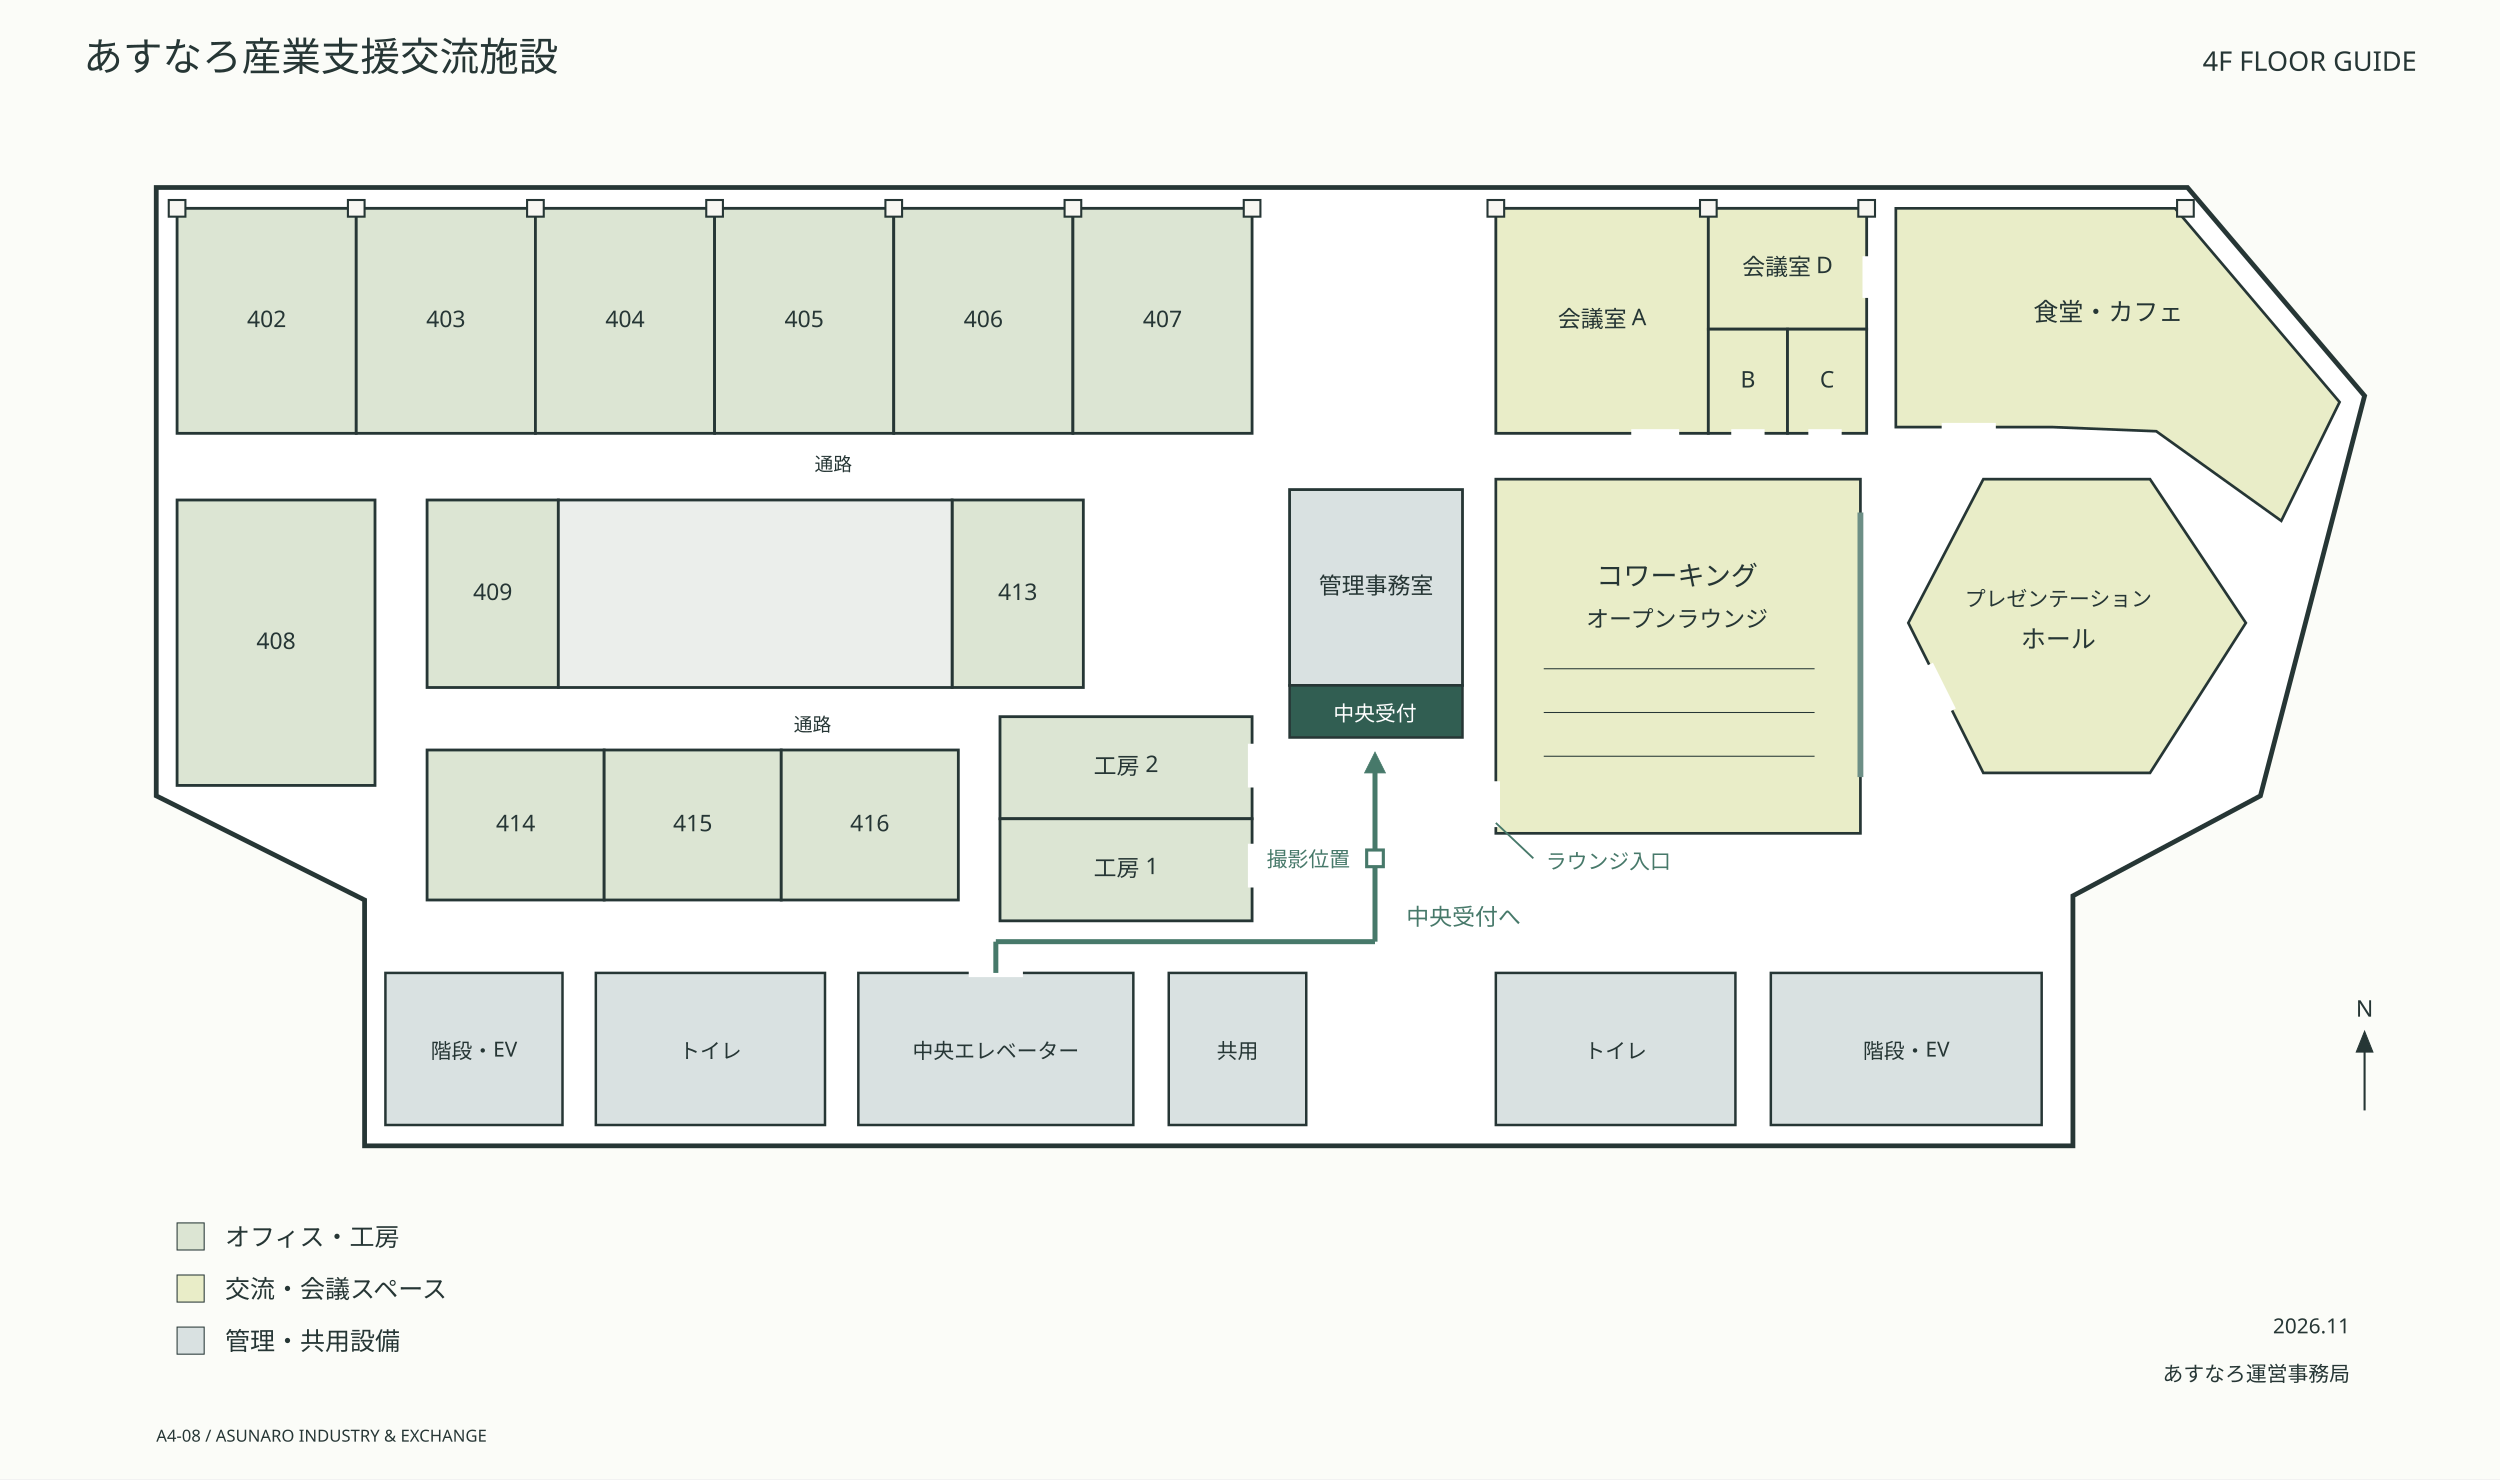
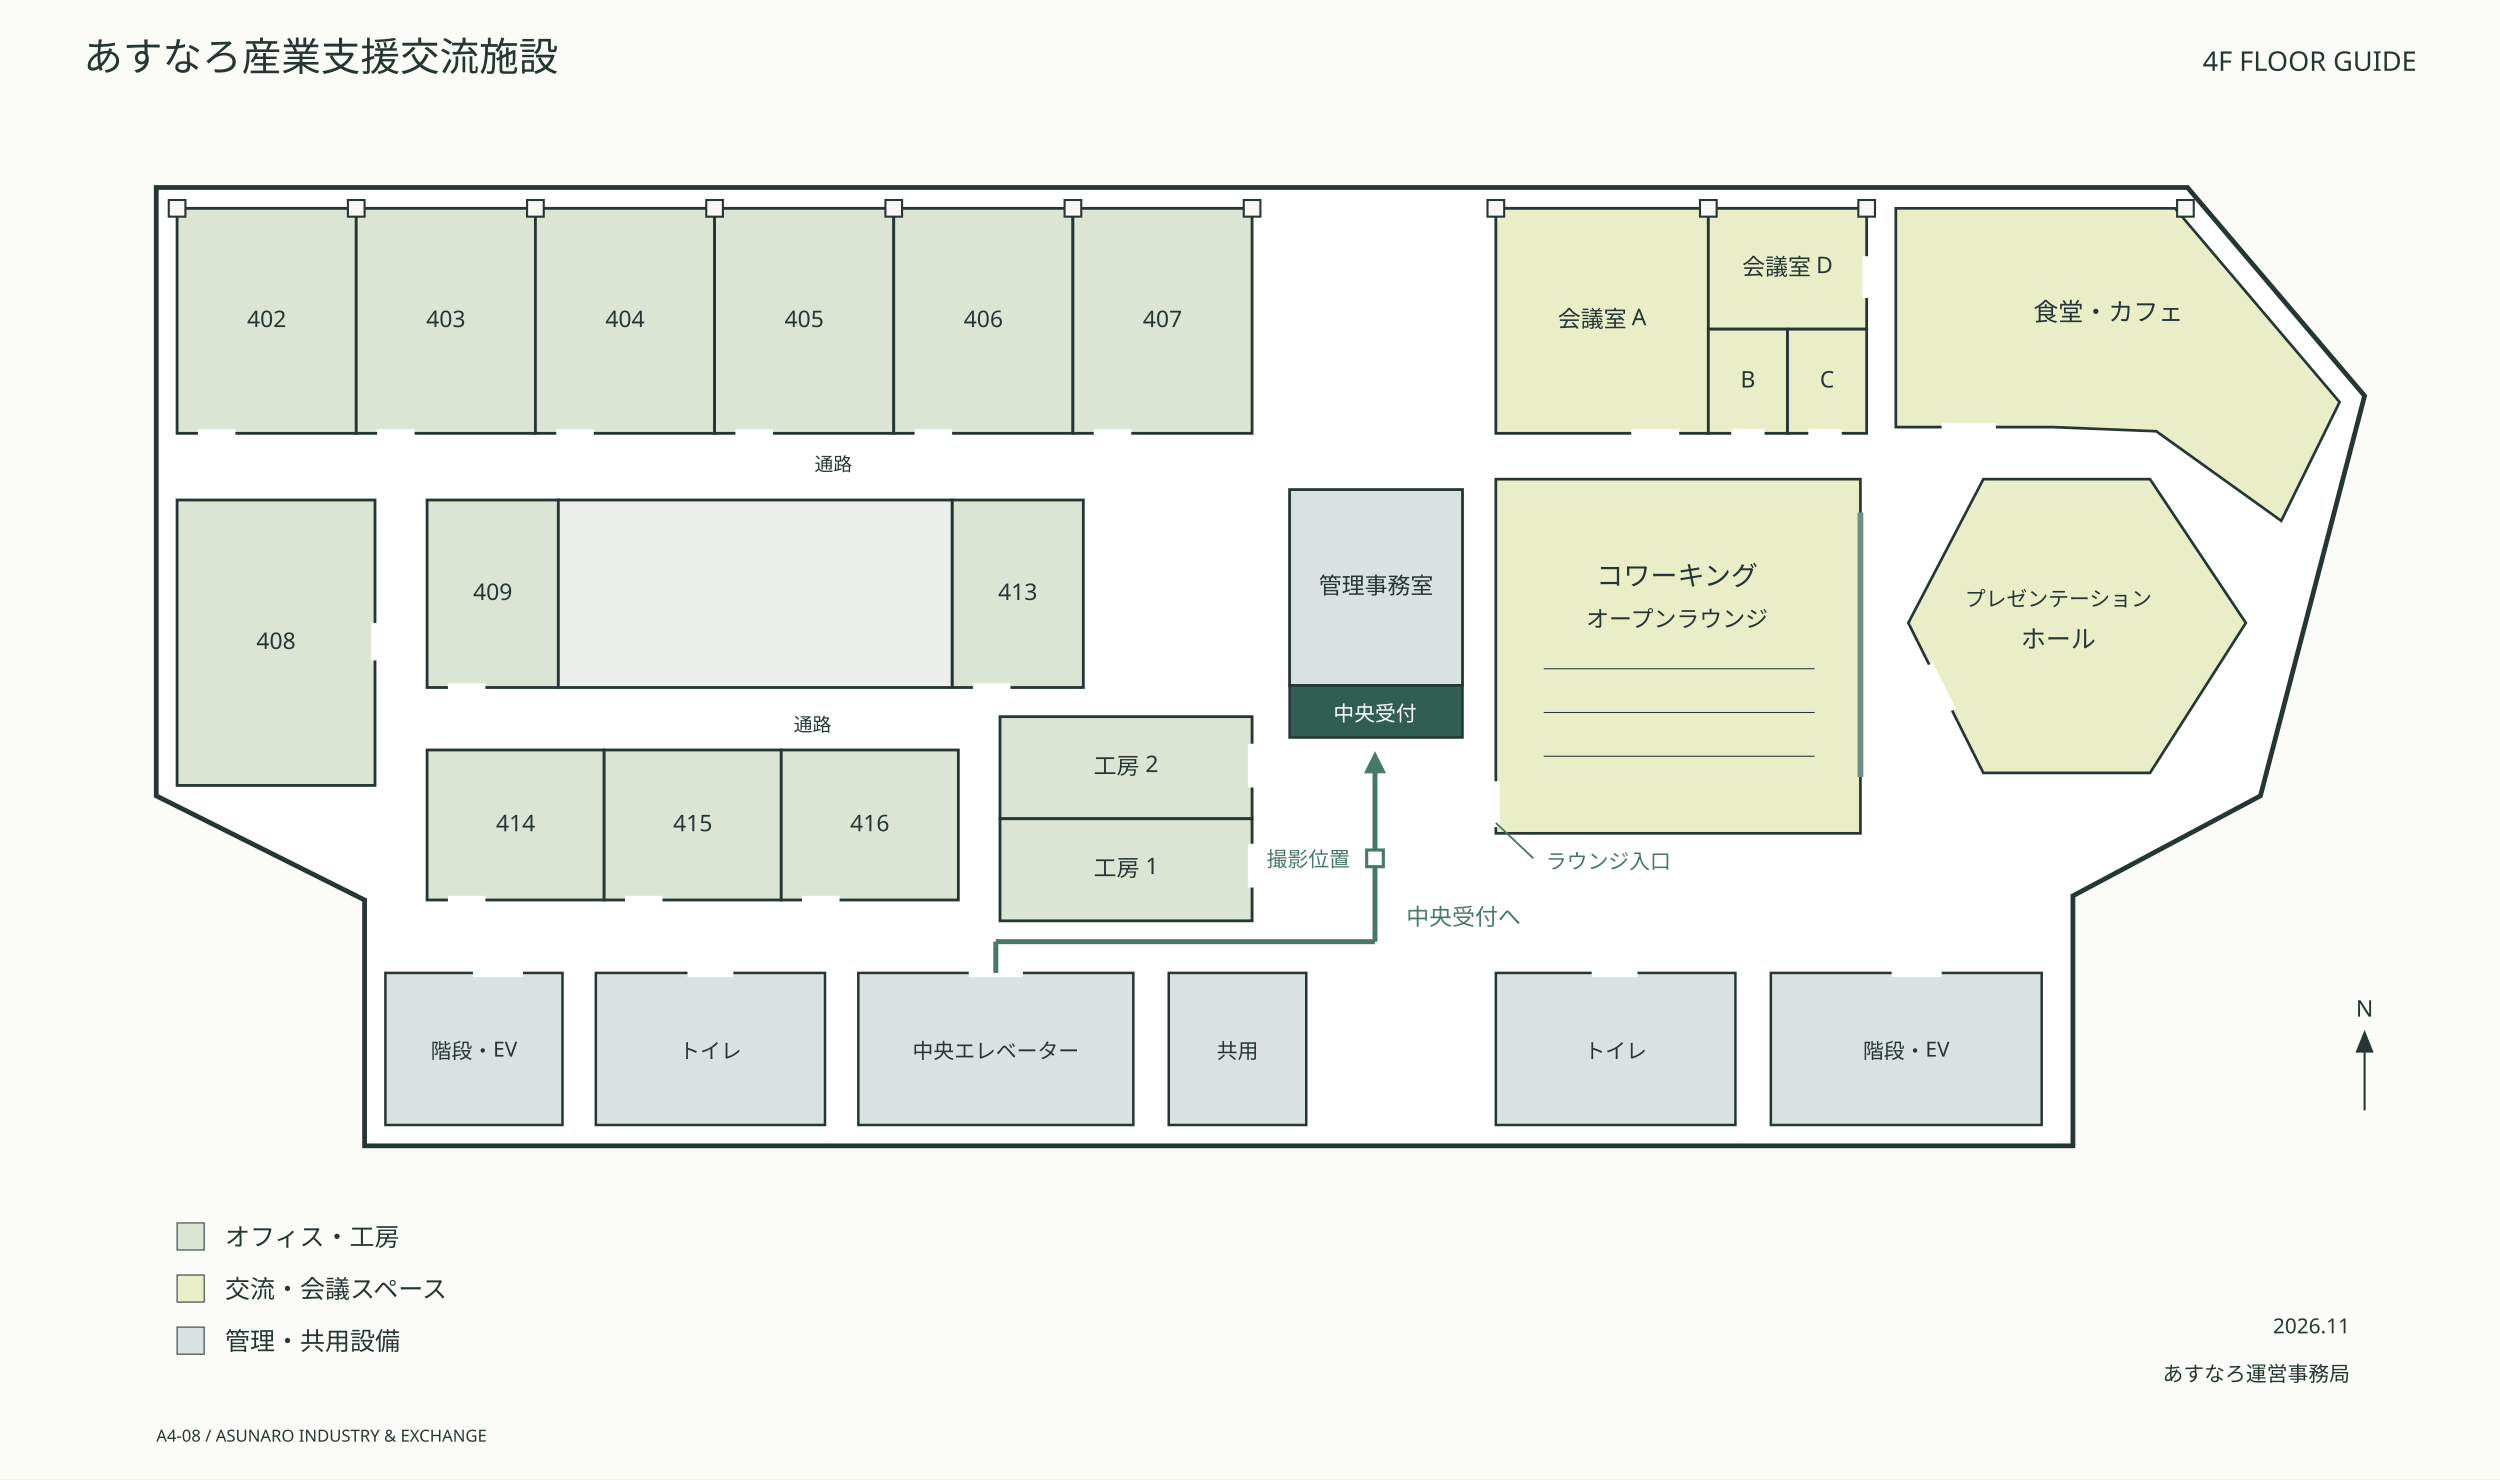
- <svg xmlns="http://www.w3.org/2000/svg" viewBox="0 0 1200 710" role="img">
+ <svg xmlns="http://www.w3.org/2000/svg" width="1200" height="710" viewBox="0 0 1200 710" role="img">
  <g font-family="Yu Gothic,Meiryo,sans-serif">
    <rect x="0" y="0" width="1200" height="710" fill="#fbfcf8" stroke="none" stroke-width="1" />
    <text x="40" y="34" font-size="19" text-anchor="start" fill="#263635">あすなろ産業支援交流施設</text>
    <text x="1160" y="34" font-size="13" text-anchor="end" fill="#263635">4F FLOOR GUIDE</text>
    <polygon points="75,90 1050,90 1135,190 1085,382 995,430 995,550 175,550 175,432 75,382" fill="#fff" stroke="#263635" stroke-width="2.3" />
    <rect x="85" y="100" width="86" height="108" fill="#dce5d3" stroke="#263635" stroke-width="1.35" />
    <text x="128.0" y="157.0" font-size="11" text-anchor="middle" fill="#263635">402</text>
+     <line x1="95" y1="208" x2="113" y2="208" fill="none" stroke="#fff" stroke-width="4" />
    <rect x="171" y="100" width="86" height="108" fill="#dce5d3" stroke="#263635" stroke-width="1.35" />
    <text x="214.0" y="157.0" font-size="11" text-anchor="middle" fill="#263635">403</text>
+     <line x1="181" y1="208" x2="199" y2="208" fill="none" stroke="#fff" stroke-width="4" />
    <rect x="257" y="100" width="86" height="108" fill="#dce5d3" stroke="#263635" stroke-width="1.35" />
    <text x="300.0" y="157.0" font-size="11" text-anchor="middle" fill="#263635">404</text>
+     <line x1="267" y1="208" x2="285" y2="208" fill="none" stroke="#fff" stroke-width="4" />
    <rect x="343" y="100" width="86" height="108" fill="#dce5d3" stroke="#263635" stroke-width="1.35" />
    <text x="386.0" y="157.0" font-size="11" text-anchor="middle" fill="#263635">405</text>
+     <line x1="353" y1="208" x2="371" y2="208" fill="none" stroke="#fff" stroke-width="4" />
    <rect x="429" y="100" width="86" height="108" fill="#dce5d3" stroke="#263635" stroke-width="1.35" />
    <text x="472.0" y="157.0" font-size="11" text-anchor="middle" fill="#263635">406</text>
+     <line x1="439" y1="208" x2="457" y2="208" fill="none" stroke="#fff" stroke-width="4" />
    <rect x="515" y="100" width="86" height="108" fill="#dce5d3" stroke="#263635" stroke-width="1.35" />
    <text x="558.0" y="157.0" font-size="11" text-anchor="middle" fill="#263635">407</text>
+     <line x1="525" y1="208" x2="543" y2="208" fill="none" stroke="#fff" stroke-width="4" />
    <rect x="85" y="240" width="95" height="137" fill="#dce5d3" stroke="#263635" stroke-width="1.35" />
    <text x="132.5" y="311.5" font-size="11" text-anchor="middle" fill="#263635">408</text>
+     <line x1="180" y1="317" x2="180" y2="299" fill="none" stroke="#fff" stroke-width="4" />
    <rect x="205" y="240" width="63" height="90" fill="#dce5d3" stroke="#263635" stroke-width="1.35" />
    <text x="236.5" y="288.0" font-size="11" text-anchor="middle" fill="#263635">409</text>
+     <line x1="215" y1="330" x2="233" y2="330" fill="none" stroke="#fff" stroke-width="4" />
    <rect x="457" y="240" width="63" height="90" fill="#dce5d3" stroke="#263635" stroke-width="1.35" />
    <text x="488.5" y="288.0" font-size="11" text-anchor="middle" fill="#263635">413</text>
+     <line x1="467" y1="330" x2="485" y2="330" fill="none" stroke="#fff" stroke-width="4" />
    <rect x="268" y="240" width="189" height="90" fill="#ebeeeb" stroke="#263635" stroke-width="1.35" />
    <rect x="205" y="360" width="85" height="72" fill="#dce5d3" stroke="#263635" stroke-width="1.35" />
    <text x="247.5" y="399.0" font-size="11" text-anchor="middle" fill="#263635">414</text>
+     <line x1="215" y1="432" x2="233" y2="432" fill="none" stroke="#fff" stroke-width="4" />
    <rect x="290" y="360" width="85" height="72" fill="#dce5d3" stroke="#263635" stroke-width="1.35" />
    <text x="332.5" y="399.0" font-size="11" text-anchor="middle" fill="#263635">415</text>
+     <line x1="300" y1="432" x2="318" y2="432" fill="none" stroke="#fff" stroke-width="4" />
    <rect x="375" y="360" width="85" height="72" fill="#dce5d3" stroke="#263635" stroke-width="1.35" />
    <text x="417.5" y="399.0" font-size="11" text-anchor="middle" fill="#263635">416</text>
+     <line x1="385" y1="432" x2="403" y2="432" fill="none" stroke="#fff" stroke-width="4" />
    <rect x="480" y="344" width="121" height="49" fill="#dce5d3" stroke="#263635" stroke-width="1.35" />
    <text x="540.5" y="371.5" font-size="11" text-anchor="middle" fill="#263635">工房 2</text>
    <rect x="480" y="393" width="121" height="49" fill="#dce5d3" stroke="#263635" stroke-width="1.35" />
    <text x="540.5" y="420.5" font-size="11" text-anchor="middle" fill="#263635">工房 1</text>
    <rect x="619" y="235" width="83" height="94" fill="#d9e1e1" stroke="#263635" stroke-width="1.35" />
    <text x="660.5" y="285.0" font-size="11" text-anchor="middle" fill="#263635">管理事務室</text>
    <rect x="619" y="329" width="83" height="25" fill="#315e52" stroke="#263635" stroke-width="1.2" />
    <text x="660" y="346" font-size="10" text-anchor="middle" fill="#ffffff">中央受付</text>
    <rect x="718" y="100" width="102" height="108" fill="#e9edc8" stroke="#263635" stroke-width="1.35" />
    <text x="769.0" y="157.0" font-size="11" text-anchor="middle" fill="#263635">会議室 A</text>
    <rect x="820" y="100" width="76" height="58" fill="#e9edc8" stroke="#263635" stroke-width="1.35" />
    <text x="858.0" y="132.0" font-size="11" text-anchor="middle" fill="#263635">会議室 D</text>
    <rect x="820" y="158" width="38" height="50" fill="#e9edc8" stroke="#263635" stroke-width="1.35" />
    <text x="839.0" y="186.0" font-size="11" text-anchor="middle" fill="#263635">B</text>
    <rect x="858" y="158" width="38" height="50" fill="#e9edc8" stroke="#263635" stroke-width="1.35" />
    <text x="877.0" y="186.0" font-size="11" text-anchor="middle" fill="#263635">C</text>
    <polygon points="910,100 1044,100 1123,193 1095,250 1035,207 985,205 910,205" fill="#e9edc8" stroke="#263635" stroke-width="1.3" />
    <text x="1012" y="154" font-size="12" text-anchor="middle" fill="#263635">食堂・カフェ</text>
    <rect x="718" y="230" width="175" height="170" fill="#e9edc8" stroke="#263635" stroke-width="1.3" />
    <text x="805" y="281" font-size="13" text-anchor="middle" fill="#263635">コワーキング</text>
    <text x="805" y="301" font-size="11" text-anchor="middle" fill="#263635">オープンラウンジ</text>
    <polygon points="952,230 1032,230 1078,299 1032,371 952,371 916,299" fill="#e9edc8" stroke="#263635" stroke-width="1.3" />
    <text x="988" y="291" font-size="10" text-anchor="middle" fill="#263635">プレゼンテーション</text>
    <text x="988" y="311" font-size="12" text-anchor="middle" fill="#263635">ホール</text>
    <line x1="741" y1="321" x2="871" y2="321" fill="none" stroke="#263635" stroke-width="0.5" />
    <line x1="741" y1="342" x2="871" y2="342" fill="none" stroke="#263635" stroke-width="0.5" />
    <line x1="741" y1="363" x2="871" y2="363" fill="none" stroke="#263635" stroke-width="0.5" />
    <rect x="185" y="467" width="85" height="73" fill="#d9e1e1" stroke="#263635" stroke-width="1.2" />
    <text x="227.5" y="508" font-size="10" text-anchor="middle" fill="#263635">階段・EV</text>
    <rect x="286" y="467" width="110" height="73" fill="#d9e1e1" stroke="#263635" stroke-width="1.2" />
    <text x="341.0" y="508" font-size="10" text-anchor="middle" fill="#263635">トイレ</text>
    <rect x="412" y="467" width="132" height="73" fill="#d9e1e1" stroke="#263635" stroke-width="1.2" />
    <text x="478.0" y="508" font-size="10" text-anchor="middle" fill="#263635">中央エレベーター</text>
    <rect x="561" y="467" width="66" height="73" fill="#d9e1e1" stroke="#263635" stroke-width="1.2" />
    <text x="594.0" y="508" font-size="10" text-anchor="middle" fill="#263635">共用</text>
    <rect x="718" y="467" width="115" height="73" fill="#d9e1e1" stroke="#263635" stroke-width="1.2" />
    <text x="775.5" y="508" font-size="10" text-anchor="middle" fill="#263635">トイレ</text>
    <rect x="850" y="467" width="130" height="73" fill="#d9e1e1" stroke="#263635" stroke-width="1.2" />
    <text x="915.0" y="508" font-size="10" text-anchor="middle" fill="#263635">階段・EV</text>
-     <line x1="718" y1="375" x2="718" y2="397" fill="none" stroke="#ffffff" stroke-width="4" />
-     <line x1="783" y1="208" x2="806" y2="208" fill="none" stroke="#ffffff" stroke-width="4" />
-     <line x1="831" y1="208" x2="847" y2="208" fill="none" stroke="#ffffff" stroke-width="4" />
-     <line x1="868" y1="208" x2="884" y2="208" fill="none" stroke="#ffffff" stroke-width="4" />
-     <line x1="896" y1="123" x2="896" y2="143" fill="none" stroke="#ffffff" stroke-width="4" />
-     <line x1="932" y1="205" x2="958" y2="205" fill="none" stroke="#ffffff" stroke-width="4" />
-     <line x1="926" y1="319" x2="937" y2="341" fill="none" stroke="#ffffff" stroke-width="4" />
-     <line x1="601" y1="357" x2="601" y2="378" fill="none" stroke="#ffffff" stroke-width="4" />
-     <line x1="601" y1="405" x2="601" y2="426" fill="none" stroke="#ffffff" stroke-width="4" />
-     <line x1="465" y1="467" x2="491" y2="467" fill="none" stroke="#ffffff" stroke-width="4" />
+     <line x1="718" y1="375" x2="718" y2="397" fill="none" stroke="#fff" stroke-width="4" />
+     <line x1="783" y1="208" x2="806" y2="208" fill="none" stroke="#fff" stroke-width="4" />
+     <line x1="831" y1="208" x2="847" y2="208" fill="none" stroke="#fff" stroke-width="4" />
+     <line x1="868" y1="208" x2="884" y2="208" fill="none" stroke="#fff" stroke-width="4" />
+     <line x1="896" y1="143" x2="896" y2="123" fill="none" stroke="#fff" stroke-width="4" />
+     <line x1="932" y1="205" x2="958" y2="205" fill="none" stroke="#fff" stroke-width="4" />
+     <line x1="926" y1="319" x2="937" y2="341" fill="none" stroke="#fff" stroke-width="4" />
+     <line x1="601" y1="378" x2="601" y2="357" fill="none" stroke="#fff" stroke-width="4" />
+     <line x1="601" y1="426" x2="601" y2="405" fill="none" stroke="#fff" stroke-width="4" />
+     <line x1="251" y1="467" x2="227" y2="467" fill="none" stroke="#fff" stroke-width="4" />
+     <line x1="352" y1="467" x2="330" y2="467" fill="none" stroke="#fff" stroke-width="4" />
+     <line x1="786" y1="467" x2="764" y2="467" fill="none" stroke="#fff" stroke-width="4" />
+     <line x1="932" y1="467" x2="908" y2="467" fill="none" stroke="#fff" stroke-width="4" />
+     <line x1="491" y1="467" x2="465" y2="467" fill="none" stroke="#fff" stroke-width="4" />
    <line x1="893" y1="246" x2="893" y2="373" fill="none" stroke="#6d8f86" stroke-width="2.8" />
    <line x1="478" y1="467" x2="478" y2="452" fill="none" stroke="#47796a" stroke-width="2.4" />
    <line x1="478" y1="452" x2="660" y2="452" fill="none" stroke="#47796a" stroke-width="2.4" />
    <line x1="660" y1="452" x2="660" y2="369" fill="none" stroke="#47796a" stroke-width="2.4" />
    <polygon points="660,361 655,371 665,371" fill="#47796a" stroke="#47796a" stroke-width="0.4" />
    <text x="675" y="444" font-size="11" text-anchor="start" fill="#47796a">中央受付へ</text>
-     <rect x="656" y="408" width="8" height="8" fill="#ffffff" stroke="#47796a" stroke-width="1.5" />
+     <rect x="656" y="408" width="8" height="8" fill="#fff" stroke="#47796a" stroke-width="1.5" />
    <text x="648" y="416" font-size="10" text-anchor="end" fill="#47796a">撮影位置</text>
    <line x1="718" y1="395" x2="736" y2="412" fill="none" stroke="#47796a" stroke-width="0.9" />
    <text x="742" y="417" font-size="10" text-anchor="start" fill="#47796a">ラウンジ入口</text>
    <text x="400" y="226" font-size="9" text-anchor="middle" fill="#263635">通路</text>
    <text x="390" y="351" font-size="9" text-anchor="middle" fill="#263635">通路</text>
    <rect x="81" y="96" width="8" height="8" fill="#f8f7f2" stroke="#263635" stroke-width="1" />
    <rect x="167" y="96" width="8" height="8" fill="#f8f7f2" stroke="#263635" stroke-width="1" />
    <rect x="253" y="96" width="8" height="8" fill="#f8f7f2" stroke="#263635" stroke-width="1" />
    <rect x="339" y="96" width="8" height="8" fill="#f8f7f2" stroke="#263635" stroke-width="1" />
    <rect x="425" y="96" width="8" height="8" fill="#f8f7f2" stroke="#263635" stroke-width="1" />
    <rect x="511" y="96" width="8" height="8" fill="#f8f7f2" stroke="#263635" stroke-width="1" />
    <rect x="597" y="96" width="8" height="8" fill="#f8f7f2" stroke="#263635" stroke-width="1" />
    <rect x="714" y="96" width="8" height="8" fill="#f8f7f2" stroke="#263635" stroke-width="1" />
    <rect x="816" y="96" width="8" height="8" fill="#f8f7f2" stroke="#263635" stroke-width="1" />
    <rect x="892" y="96" width="8" height="8" fill="#f8f7f2" stroke="#263635" stroke-width="1" />
    <rect x="1045" y="96" width="8" height="8" fill="#f8f7f2" stroke="#263635" stroke-width="1" />
    <rect x="85" y="587" width="13" height="13" fill="#dce5d3" stroke="#263635" stroke-width="0.5" />
    <text x="108" y="598" font-size="12" text-anchor="start" fill="#263635">オフィス・工房</text>
    <rect x="85" y="612" width="13" height="13" fill="#e9edc8" stroke="#263635" stroke-width="0.5" />
    <text x="108" y="623" font-size="12" text-anchor="start" fill="#263635">交流・会議スペース</text>
    <rect x="85" y="637" width="13" height="13" fill="#d9e1e1" stroke="#263635" stroke-width="0.5" />
    <text x="108" y="648" font-size="12" text-anchor="start" fill="#263635">管理・共用設備</text>
    <text x="1128" y="640" font-size="10" text-anchor="end" fill="#263635">2026.11</text>
    <text x="1128" y="663" font-size="10" text-anchor="end" fill="#263635">あすなろ運営事務局</text>
    <text x="1135" y="488" font-size="11" text-anchor="middle" fill="#263635">N</text>
    <line x1="1135" y1="499" x2="1135" y2="533" fill="none" stroke="#263635" stroke-width="1" />
    <polygon points="1135,495 1131,505 1139,505" fill="#263635" stroke="#263635" stroke-width="0.5" />
    <text x="75" y="692" font-size="8" text-anchor="start" fill="#263635">A4-08 / ASUNARO INDUSTRY &amp; EXCHANGE</text>
  </g>
</svg>
